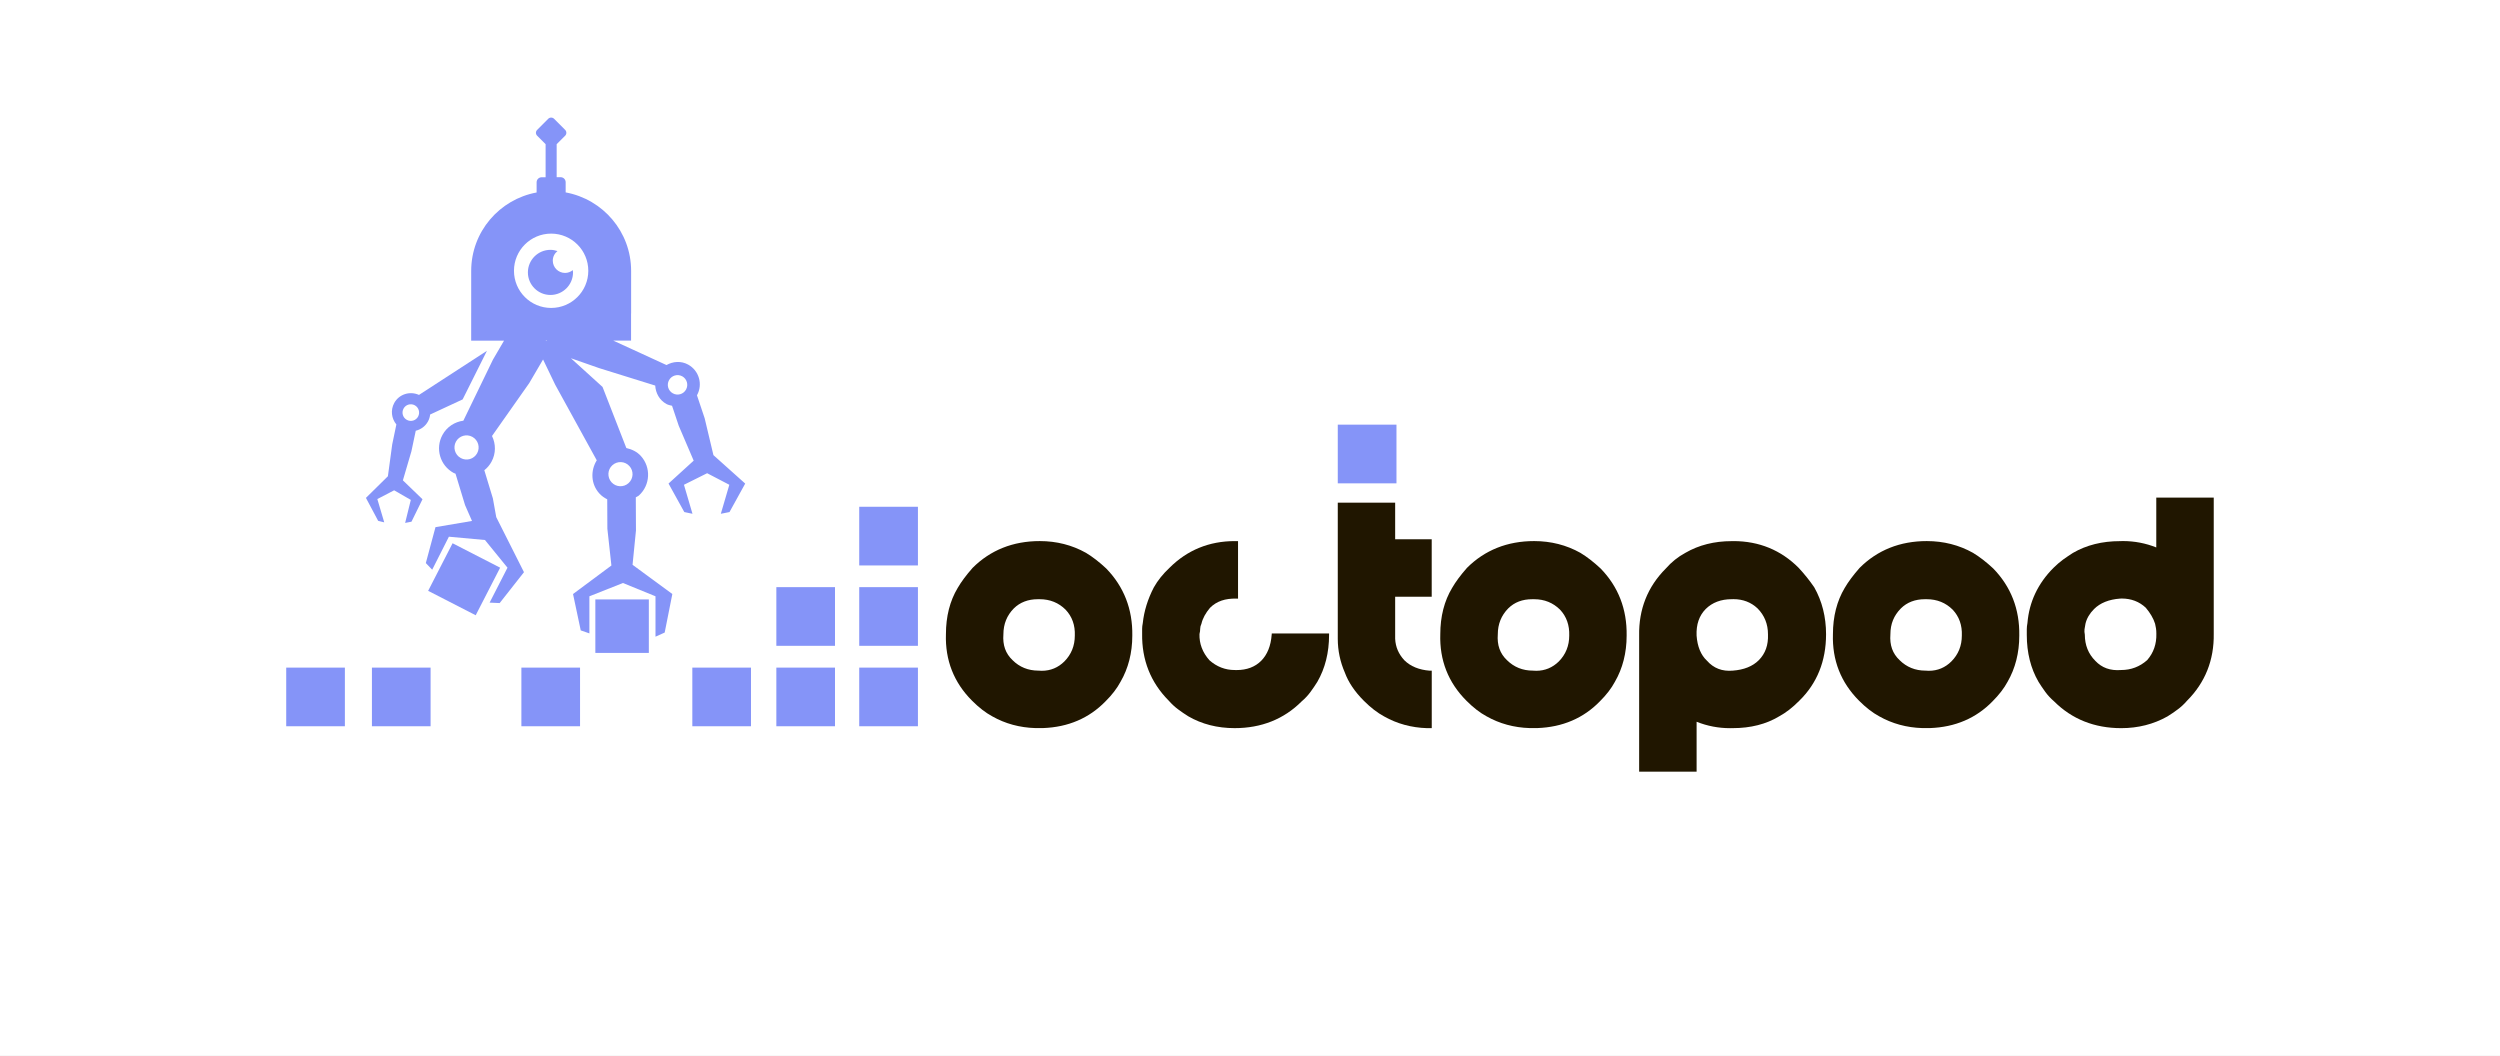
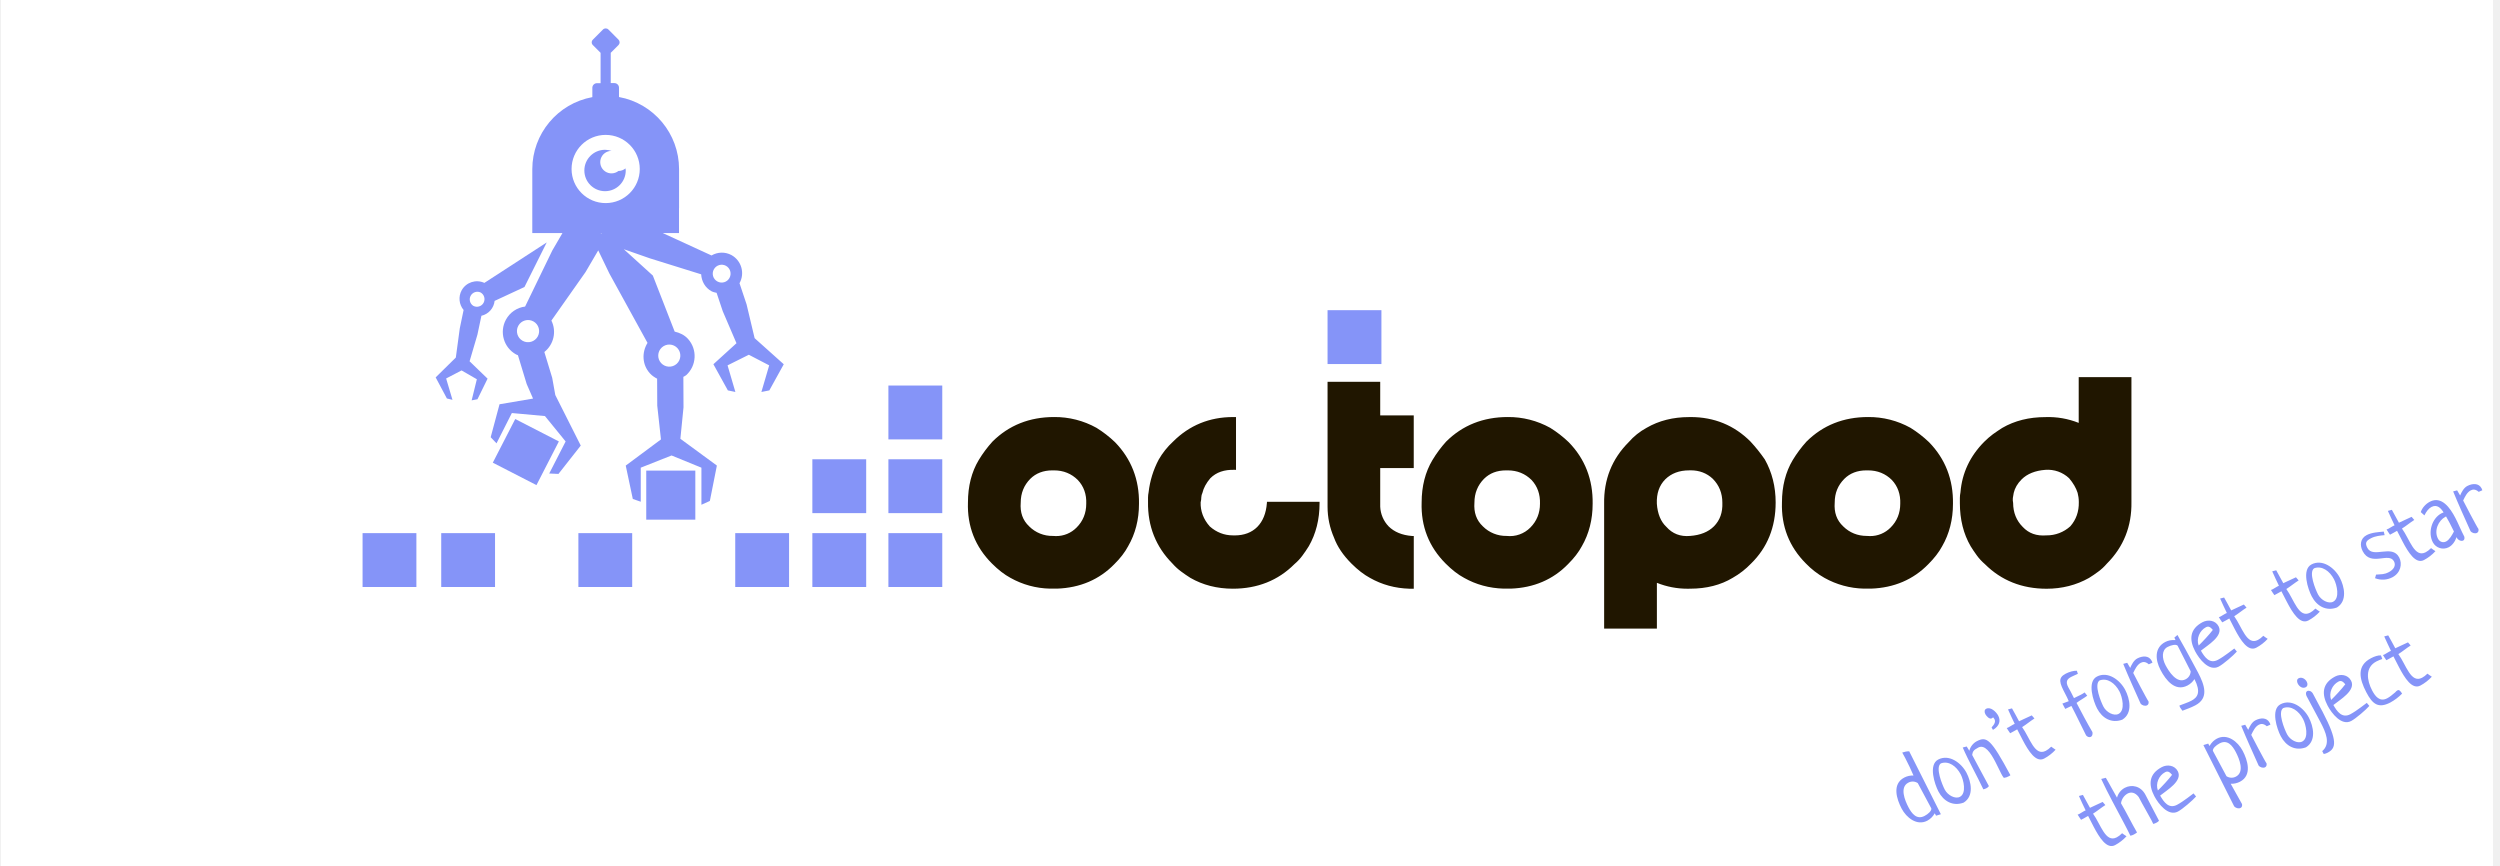
- <svg xmlns="http://www.w3.org/2000/svg" enable-background="new -4.029 0.071 127.559 53.858" height="53.858" viewBox="-4.029 .071 127.559 53.858" width="127.559">
-   <path d="m-4.03.071h127.559v53.858h-127.559z" fill="#fff" />
-   <g fill="#8594f8">
-     <path d="m17.184 22.049c.257-.063.487-.224.624-.474.062-.113.096-.232.11-.354l1.659-.771 1.239-2.479-3.467 2.25c-.463-.209-1.015-.041-1.263.412-.198.363-.14.794.109 1.095l-.213 1.025-.219 1.618-1.121 1.104.624 1.172.31.076-.352-1.188.858-.447.85.49-.289 1.174.323-.062.562-1.145-1-.965.435-1.483zm-.455-.555c-.205-.111-.28-.37-.168-.575.111-.206.368-.28.574-.169.206.114.28.371.169.577-.112.205-.369.281-.575.167z" />
-     <path d="m32.373 23.294-.447-1.879-.394-1.177c.002-.003.004-.004.005-.006.305-.557.1-1.254-.456-1.559-.36-.198-.771-.163-1.104.024l-2.715-1.247h.908v-1.383h.003s0-1.656 0-2.174c0-2.001-1.441-3.656-3.34-4.005v-.519c0-.142-.114-.257-.256-.257h-.203v-1.684l.432-.431c.083-.083.083-.218 0-.3l-.563-.564c-.082-.083-.217-.083-.301 0l-.562.564c-.085.082-.085.217 0 .3l.43.431v1.687h-.201c-.143 0-.258.115-.258.257v.52c-1.897.35-3.338 2.005-3.338 4.004v2.15h-.001v1.406h1.677l-.566.969-1.51 3.115c-.436.058-.841.311-1.066.727-.378.691-.124 1.56.567 1.937.032.018.065.027.099.041l.486 1.6.355.811-1.863.316-.493 1.832.325.34.852-1.684 1.84.168 1.15 1.412-.912 1.783.513.023 1.24-1.576-1.415-2.809-.172-.957-.436-1.436c.146-.115.271-.26.366-.434.231-.423.224-.91.026-1.313l1.899-2.698.706-1.206.617 1.283 2.123 3.862c-.326.525-.303 1.215.135 1.695.116.129.255.219.399.295l.007 1.5.206 1.877-1.958 1.455.393 1.855.442.154v-1.893l1.713-.678 1.66.678v2.061l.469-.211.39-1.967-2.03-1.49.174-1.748-.008-1.695c.052-.035.111-.051.159-.094.583-.529.627-1.432.099-2.016-.203-.224-.467-.342-.741-.405l-1.214-3.117-1.614-1.464 1.442.504 2.86.89c.022.382.215.746.575.942.091.05.188.065.283.089l.341 1.018.763 1.782-1.283 1.168.804 1.455.418.088-.435-1.48 1.183-.59 1.132.59-.434 1.48.443-.088.801-1.453zm-12.056-.097c-.164.299-.537.409-.836.245-.299-.163-.409-.538-.246-.837.164-.298.538-.408.837-.244s.408.538.245.836zm6.899.612c.252-.229.642-.211.87.043.229.25.21.639-.043.869-.253.229-.642.209-.87-.043-.227-.252-.209-.643.043-.869zm-3.372-6.335-.038-.022h.086zm.248-1.691c-1.048 0-1.896-.849-1.896-1.896s.849-1.896 1.896-1.896 1.896.849 1.896 1.896-.849 1.896-1.896 1.896zm6.885 4.161c-.132.243-.433.33-.672.198-.243-.131-.33-.433-.198-.673.131-.24.432-.329.674-.198.24.133.326.433.196.673z" />
-     <path d="m24.802 13.997c-.345 0-.626-.281-.626-.627 0-.199.095-.374.239-.489-.113-.037-.231-.062-.358-.062-.636 0-1.151.516-1.151 1.151s.516 1.151 1.151 1.151 1.152-.516 1.152-1.151c0-.04-.008-.078-.012-.117-.106.088-.243.144-.395.144z" />
-     <path d="m10.575 34.135h2.993v2.992h-2.993z" />
-     <path d="m35.583 34.135h2.993v2.992h-2.993z" />
-     <path d="m31.296 34.135h2.993v2.992h-2.993z" />
-     <path d="m39.812 34.135h2.995v2.992h-2.995z" />
-     <path d="m35.583 30.029h2.993v2.994h-2.993z" />
-     <path d="m39.812 30.029h2.995v2.994h-2.995z" />
-     <path d="m39.812 25.928h2.995v2.994h-2.995z" />
-     <path d="m22.574 34.135h2.993v2.992h-2.993z" />
-     <path d="m18.287 28.261h2.728v2.729h-2.728z" transform="matrix(-.8895 -.4569 .4569 -.8895 23.5969 64.9572)" />
-     <path d="m26.348 30.656h2.729v2.729h-2.729z" />
-     <path d="m14.948 34.135h2.993v2.992h-2.993z" />
+ <svg xmlns="http://www.w3.org/2000/svg" width="139" height="48.096" viewBox="-5.553 0 139 48.096">
+   <path fill="#FFF" d="M-5.5-.183h138.559v48.549H-5.5V-.183z" />
+   <path fill="#8594F8" d="M21.214 17.557a.953.953 0 0 0 .734-.828l1.659-.771 1.238-2.479-3.467 2.25a.976.976 0 0 0-1.263.412.98.98 0 0 0 .108 1.095l-.213 1.025-.219 1.618-1.121 1.104.624 1.172.311.076-.353-1.188.858-.447.85.49-.289 1.174.323-.062.562-1.145-1-.965.436-1.483.222-1.048zm-.455-.554a.425.425 0 0 1 .406-.744c.206.114.28.371.169.577a.423.423 0 0 1-.575.167z" />
+   <path fill="#8594F8" d="M36.404 18.802l-.447-1.879-.394-1.178.005-.006c.305-.557.1-1.254-.456-1.559a1.127 1.127 0 0 0-1.104.024l-2.715-1.247h.907v-1.384h.003V9.399a4.074 4.074 0 0 0-3.34-4.005v-.516a.256.256 0 0 0-.256-.258h-.203V2.936l.432-.431a.212.212 0 0 0 0-.3l-.562-.564a.214.214 0 0 0-.302 0l-.562.565a.208.208 0 0 0 0 .3l.43.431v1.688h-.201a.257.257 0 0 0-.258.257V5.4a4.077 4.077 0 0 0-3.338 4.004v2.15h-.001v1.406h1.677l-.565.969-1.511 3.115a1.412 1.412 0 0 0-1.065.727 1.43 1.43 0 0 0 .566 1.938c.032.018.065.026.1.041l.486 1.6.354.811-1.863.316-.492 1.832.324.34.853-1.684 1.84.168 1.15 1.412-.912 1.782.513.023 1.24-1.576-1.415-2.809-.172-.957-.437-1.437a1.425 1.425 0 0 0 .392-1.747l1.898-2.697.706-1.206.617 1.282 2.123 3.862c-.326.525-.303 1.215.135 1.695.116.129.255.219.399.295l.007 1.5.206 1.877-1.958 1.455.393 1.855.442.154v-1.893l1.713-.679 1.66.679v2.061l.469-.211.39-1.967-2.029-1.49.174-1.748-.008-1.695c.052-.034.11-.051.158-.094a1.43 1.43 0 0 0 .1-2.016c-.203-.225-.467-.342-.741-.405l-1.214-3.117-1.614-1.464 1.442.504 2.859.891c.022.382.216.746.575.941.091.05.188.065.283.089l.341 1.019.764 1.782-1.283 1.168.804 1.455.418.088-.435-1.48 1.183-.59 1.132.59-.434 1.48.442-.088.802-1.453-1.62-1.451zm-12.057-.096a.617.617 0 1 1-.245-.837c.3.164.408.538.245.837zm6.899.611a.614.614 0 0 1 .87.043.615.615 0 1 1-.87-.043zm-3.372-6.335l-.038-.021h.086l-.048.021zm.248-1.69a1.896 1.896 0 1 1 0-3.792 1.896 1.896 0 0 1 0 3.792zm6.885 4.16a.493.493 0 0 1-.672.198.493.493 0 0 1-.198-.673.498.498 0 0 1 .674-.198c.24.133.326.434.196.673z" />
+   <path fill="#8594F8" d="M28.832 9.506a.625.625 0 1 1-.387-1.116 1.14 1.14 0 0 0-.358-.062 1.151 1.151 0 1 0 1.152 1.151c0-.04-.008-.078-.013-.117a.615.615 0 0 1-.394.144zM14.606 29.644h2.992v2.992h-2.992v-2.992zm25.008 0h2.993v2.992h-2.993v-2.992zm-4.288 0h2.993v2.992h-2.993v-2.992zm8.516 0h2.995v2.992h-2.995v-2.992zm-4.228-4.107h2.993v2.994h-2.993v-2.994zm4.228 0h2.995v2.994h-2.995v-2.994zm0-4.101h2.995v2.994h-2.995v-2.994zm-17.237 8.208h2.992v2.992h-2.992v-2.992zm-2.331-2.672l-2.427-1.247 1.247-2.427 2.426 1.246-1.246 2.428zm6.104-.807h2.729v2.729h-2.729v-2.729zm-11.399 3.479h2.992v2.992h-2.992v-2.992z" />
+   <path fill="#201600" d="M55.412 23.787a4.766 4.766 0 0 0-2.358-.6c-1.363 0-2.517.459-3.427 1.367a6.587 6.587 0 0 0-.762 1.024c-.397.66-.6 1.455-.6 2.358-.044 1.326.404 2.467 1.333 3.395.347.348.692.615 1.029.797a4.68 4.68 0 0 0 2.196.6h.396c1.28-.045 2.354-.504 3.189-1.365.328-.322.586-.662.765-.996.398-.686.602-1.479.602-2.355.021-1.349-.43-2.499-1.334-3.428a6.204 6.204 0 0 0-1.029-.797zm-.57 4.222c0 .52-.18.965-.533 1.318a1.583 1.583 0 0 1-1.151.479c-.054 0-.108-.002-.171-.008a1.81 1.81 0 0 1-1.319-.533c-.358-.338-.512-.77-.469-1.32 0-.521.179-.965.532-1.322.314-.312.728-.47 1.224-.47h.1c.52 0 .965.183 1.317.533.332.351.492.798.47 1.323zm10.044-.037c-.043.564-.224 1.012-.536 1.326-.312.311-.732.471-1.254.471-.03 0-.062 0-.099-.002-.479 0-.914-.168-1.286-.498-.354-.396-.523-.854-.508-1.338.023-.094.037-.189.037-.283a.6.6 0 0 1 .062-.245c.062-.27.212-.545.438-.812.336-.336.775-.484 1.351-.469l.078.002V23.19l-.166-.002c-1.305 0-2.427.459-3.331 1.363a4.183 4.183 0 0 0-.8 1 5.128 5.128 0 0 0-.563 1.819 1.53 1.53 0 0 0-.032.291v.246c-.022 1.346.435 2.494 1.357 3.424.159.18.323.328.487.447.157.119.329.234.513.352.688.396 1.479.602 2.362.602 1.362 0 2.516-.459 3.417-1.363.178-.15.328-.314.453-.484.123-.166.24-.34.35-.516.396-.686.599-1.488.599-2.393V27.9h-2.924l-.005.072zm6.306-6.745h-2.933v6.946c0 .598.123 1.18.362 1.727.178.486.502.971.968 1.436.352.352.698.617 1.032.797.66.375 1.396.576 2.194.6h.238V29.8h-.103c-.547-.043-.981-.223-1.293-.531a1.682 1.682 0 0 1-.47-1.096v-2.148h1.864v-2.93h-1.864v-1.867l.005-.001zm9.446 2.56a4.772 4.772 0 0 0-2.359-.6c-1.365 0-2.518.459-3.428 1.367a6.572 6.572 0 0 0-.759 1.024c-.397.662-.602 1.457-.602 2.36-.043 1.324.405 2.465 1.332 3.393.348.35.693.617 1.028.797.663.375 1.4.576 2.197.6h.396c1.279-.045 2.354-.504 3.189-1.365.333-.33.59-.666.767-.996.396-.686.599-1.479.599-2.355.021-1.346-.424-2.499-1.332-3.428a6.24 6.24 0 0 0-1.028-.797zm-.568 4.222c0 .518-.18.963-.531 1.318a1.598 1.598 0 0 1-1.324.471 1.82 1.82 0 0 1-1.321-.533c-.357-.338-.511-.771-.469-1.32 0-.52.181-.965.532-1.322.32-.316.722-.47 1.227-.47h.099c.521 0 .965.183 1.318.533.329.351.486.798.469 1.323zm11.707-3.456c-.902-.906-2.023-1.365-3.328-1.365l-.093.002c-.881 0-1.676.199-2.358.596a3.568 3.568 0 0 0-1 .802c-.928.928-1.385 2.08-1.361 3.423v6.941h2.933v-2.547a4.54 4.54 0 0 0 1.703.328l.149-.002c.902 0 1.699-.203 2.357-.6a4.455 4.455 0 0 0 1.029-.799c.905-.885 1.365-2.023 1.365-3.393 0-.88-.201-1.685-.604-2.397a8.91 8.91 0 0 0-.792-.989zm-1.567 3.394c.021.549-.135.982-.471 1.32-.312.311-.756.49-1.324.531-.539.049-.981-.123-1.317-.504-.312-.289-.491-.727-.53-1.287-.022-.572.132-1.015.466-1.355.336-.332.781-.5 1.328-.5l.09-.002c.479 0 .894.158 1.226.471.354.358.532.802.532 1.326zm10.461-4.16a4.766 4.766 0 0 0-2.358-.6c-1.363 0-2.517.459-3.427 1.367a6.714 6.714 0 0 0-.762 1.024c-.397.664-.6 1.46-.6 2.358-.043 1.326.403 2.465 1.332 3.395a4.5 4.5 0 0 0 1.028.797 4.702 4.702 0 0 0 2.195.6h.399c1.278-.045 2.354-.504 3.189-1.365.328-.328.588-.664.766-.996.396-.686.599-1.479.599-2.355.022-1.346-.425-2.499-1.332-3.428a6.29 6.29 0 0 0-1.029-.797zm-.57 4.222c0 .52-.181.967-.533 1.318a1.581 1.581 0 0 1-1.15.479c-.053 0-.107-.002-.17-.008-.521 0-.965-.182-1.32-.533-.358-.336-.514-.77-.471-1.32 0-.529.176-.959.535-1.322.313-.312.726-.47 1.224-.47h.099c.521 0 .968.183 1.319.533.33.351.488.798.467 1.323zm9.922-7.041v2.545a4.546 4.546 0 0 0-1.855-.322c-.9 0-1.707.199-2.396.601-.161.104-.33.215-.515.348a4.533 4.533 0 0 0-.48.416c-.796.797-1.242 1.748-1.328 2.818a1.628 1.628 0 0 0-.033.31v.295c0 .902.201 1.709.6 2.393.104.17.217.338.349.518.121.166.272.33.446.479.908.906 2.06 1.365 3.425 1.365.858 0 1.652-.201 2.359-.6.181-.111.354-.23.514-.35.166-.121.331-.271.481-.447.928-.928 1.387-2.08 1.365-3.424V20.97l-2.932-.002zm-.467 8.295a1.943 1.943 0 0 1-1.33.504c-.548.043-.978-.111-1.314-.469-.354-.355-.533-.799-.535-1.336a.863.863 0 0 1-.016-.271 4.32 4.32 0 0 1 .049-.286c.062-.268.209-.521.438-.75.312-.312.762-.491 1.324-.532a1.733 1.733 0 0 1 1.316.465c.229.27.391.547.475.817.017.073.035.159.047.239s.019.17.019.27c.011.525-.147.978-.473 1.349z" />
+   <path fill="#8594F8" d="M68.259 17.246h2.995v2.995h-2.995v-2.995z" />
+   <g>
+     <path fill="#8594F8" d="M102.093 45.353a1.568 1.568 0 0 0-.075-.133 1.04 1.04 0 0 1-.411.41c-.576.301-1.162-.161-1.433-.679-.267-.509-.548-1.354.15-1.718.158-.083.344-.124.514-.114-.127-.3-.291-.646-.455-.961-.059-.112-.115-.221-.172-.316.129-.04.232-.07.387-.071l1.761 3.5-.266.082zm-1.018-1.813a.507.507 0 0 0-.528-.023c-.49.257-.188.988.01 1.366.182.347.458.712.895.483.202-.105.396-.282.378-.416l-.755-1.41zm1.137-1.31c.604-.315 1.28.178 1.575.741.252.482.432 1.289-.162 1.655-.596.22-1.117-.075-1.402-.62-.209-.399-.569-1.485-.011-1.776zm.364 1.673c.167.319.585.536.841.402.383-.2.206-.944.046-1.25-.238-.456-.673-.772-1.104-.61-.322.22.074 1.182.217 1.458zm2.454-.195a.362.362 0 0 1-.139.119.826.826 0 0 1-.17.061c-.333-.716-.835-1.599-1.146-2.326l.221-.058.145.239a.843.843 0 0 1 .405-.526c.56-.293.786-.154 1.88 1.885-.022.022-.059.041-.095.061a.719.719 0 0 1-.27.087 1.165 1.165 0 0 1-.141-.224c-.094-.18-.209-.435-.337-.678-.256-.491-.581-.97-.938-.787-.297.155-.31.23-.345.415l.93 1.732zm.149-3.264c.169-.181.232-.322.159-.462-.017-.032-.044-.063-.071-.096-.029.021-.054.041-.081.055-.126.066-.3-.132-.354-.234-.062-.121-.054-.247.045-.299.249-.13.561.171.674.388.137.262.083.564-.296.786l-.076-.138zm2.383-.496c-.232.146-.451.333-.685.479.432.594.693 1.645 1.319 1.317.099-.052.193-.125.299-.23.073.053.124.095.243.17a2.398 2.398 0 0 1-.637.493c-.459.24-.87-.416-1.191-1.029-.115-.22-.22-.429-.307-.596-.076.051-.312.17-.391.216-.079-.119-.138-.198-.191-.29a.35.35 0 0 0 .104-.042c.08-.042.164-.103.253-.149.032-.017.065-.029.088-.041-.119-.248-.264-.55-.373-.803l.221-.058c.133.229.264.48.393.718.239-.103.467-.228.706-.328l.149.173zm2.936-1.266c-.182.137-.416.26-.595.398.266.508.591 1.13.884 1.625.024.137-.02.228-.087.264-.076.039-.188.012-.265-.08-.17-.324-.516-1.062-.817-1.638l-.344.164c-.027-.043-.051-.089-.159-.296.097-.033.256-.101.354-.133-.059-.147-.13-.281-.196-.409-.312-.599-.427-.883.028-1.121.198-.104.453-.173.619-.163l.056.172c-.129.062-.262.113-.369.17-.212.11-.334.25-.167.57.066.126.106.19.139.253.045.086.085.163.181.357.135-.07.266-.126.384-.188.075-.04.143-.079.209-.127l.145.182zm.536-1.064c.604-.315 1.28.178 1.575.741.252.482.433 1.288-.162 1.655-.596.22-1.116-.076-1.401-.62-.209-.4-.57-1.485-.012-1.776zm.365 1.673c.167.319.585.536.842.401.382-.199.206-.944.046-1.25-.238-.455-.673-.771-1.104-.61-.322.221.072 1.184.216 1.459zm2.521-2.355c-.167-.148-.313-.152-.439-.087-.208.108-.316.339-.427.567-.003.006.791 1.525.852 1.584.021.116-.02.184-.082.216-.104.055-.269.013-.359-.095-.31-.691-.682-1.512-.967-2.21l.222-.06.166.285c.074-.176.202-.427.396-.528.293-.152.641-.167.796.13.016.031.035.067.045.107l-.203.091zm1.594-1.632c.031.06.068.13.113.205.176.314.437.769.685 1.242.105.202.229.419.342.635.367.702.626 1.428-.152 1.834-.225.118-.472.207-.711.297-.058-.089-.098-.12-.128-.179-.014-.027-.033-.063-.04-.11.231-.093.47-.166.663-.267.355-.187.544-.474.173-1.203a1.03 1.03 0 0 1-.387.356c-.685.357-1.198-.286-1.499-.862-.302-.576-.345-1.241.264-1.559.152-.08.343-.122.57-.104a2.458 2.458 0 0 0-.066-.137l.173-.148zm.007.594c-.1-.091-.355-.032-.557.073-.335.175-.316.623-.114 1.012.179.341.62 1.046 1.116.786a.51.51 0 0 0 .282-.445l-.727-1.426zm3.295.329c-.186.214-.75.702-1.013.839-.536.28-1.082-.425-1.308-.857-.335-.64-.313-1.236.42-1.619.298-.155.709-.105.885.231.284.545-.613 1.054-.983 1.356.204.358.48.753.939.513.36-.188.861-.6.919-.634l.141.171zm-1.335-1.205c-.133-.153-.233-.228-.382-.149-.351.184-.548.63-.407 1.02.221-.213.6-.618.789-.871zm1.874-1.238c-.234.146-.451.333-.686.479.433.594.694 1.645 1.32 1.317.099-.052.193-.125.298-.23.073.054.124.096.244.17a2.377 2.377 0 0 1-.637.493c-.459.24-.872-.415-1.192-1.028-.115-.221-.219-.43-.306-.597-.076.051-.312.17-.392.216-.08-.118-.138-.197-.19-.29a.344.344 0 0 0 .104-.042c.081-.042.163-.102.254-.149.032-.017.064-.029.088-.041-.119-.248-.264-.55-.374-.802l.222-.059c.132.229.264.48.393.718.239-.102.467-.228.705-.328l.149.173zm2.897-1.513c-.233.145-.451.332-.685.478.431.595.693 1.645 1.318 1.317.1-.052.194-.124.299-.23.073.054.125.096.243.171a2.366 2.366 0 0 1-.637.493c-.459.239-.87-.416-1.19-1.029-.115-.221-.22-.43-.307-.596-.076.051-.312.169-.391.215-.08-.119-.138-.197-.192-.289.037-.007.067-.023.104-.042.081-.042.164-.104.254-.15.031-.017.065-.029.087-.041-.117-.248-.264-.549-.372-.802l.222-.059c.131.229.263.481.393.718.238-.102.466-.227.704-.328l.15.174zm.715-.89c.603-.315 1.28.179 1.574.741.252.482.433 1.289-.161 1.655-.597.22-1.116-.075-1.401-.62-.209-.4-.571-1.484-.012-1.776zm.364 1.673c.167.319.584.536.84.402.384-.2.206-.944.046-1.25-.237-.455-.673-.771-1.104-.61-.32.22.075 1.183.218 1.458zm3.701-3.3c-.247.021-.525.051-.754.17-.262.137-.356.251-.206.538.317.608 1.374-.224 1.77.532.185.355.085.854-.372 1.1a1.165 1.165 0 0 1-.971.054l.056-.2c.307-.028.439.004.713-.139.271-.142.405-.366.286-.596-.283-.541-1.28.314-1.74-.564-.171-.328-.142-.71.224-.9.288-.15.688-.166.947-.193l.047.198zm1.649-.844c-.232.145-.451.332-.684.477.431.595.693 1.646 1.318 1.318.1-.052.193-.124.299-.23.073.054.124.095.243.17a2.362 2.362 0 0 1-.637.493c-.459.24-.87-.416-1.19-1.029-.115-.22-.219-.43-.306-.596-.078.052-.313.17-.393.216-.079-.119-.138-.197-.191-.289a.382.382 0 0 0 .104-.043c.081-.041.164-.103.253-.149.032-.017.066-.029.088-.041-.117-.249-.264-.55-.372-.802l.222-.059c.131.229.263.48.392.717.239-.102.467-.227.705-.327l.149.174zm.361-.437c.073-.232.275-.459.506-.578.652-.341 1.132.354 1.414.895.181.348.323.709.502 1.051.025.112-.007.183-.065.213-.1.052-.278-.017-.347-.146-.008-.015-.017-.031-.019-.047-.082.248-.239.463-.441.568a.657.657 0 0 1-.881-.28c-.284-.544-.058-1.327.483-1.61.036-.018.073-.033.116-.049-.147-.24-.363-.465-.674-.303-.153.08-.284.247-.392.469l-.202-.183zm1.607.605c-.065-.125-.136-.248-.201-.363l-.037.019c-.394.212-.646.769-.411 1.219.101.193.299.233.452.153.188-.099.332-.364.434-.555-.076-.152-.155-.314-.237-.473zm1.615-1.731c-.168-.146-.313-.151-.44-.085-.207.108-.316.337-.426.566-.003.007.791 1.525.852 1.584.02.115-.02.184-.082.216-.104.055-.27.013-.359-.095-.311-.691-.682-1.512-.967-2.21l.221-.06.167.286c.074-.176.201-.426.396-.527.292-.154.64-.169.795.128a.444.444 0 0 1 .045.108l-.202.089zm-20.759 17.415c-.234.146-.451.332-.686.478.431.595.692 1.644 1.319 1.316.1-.052.193-.123.298-.229.074.053.125.095.245.169a2.401 2.401 0 0 1-.637.494c-.461.24-.872-.416-1.192-1.029-.115-.22-.219-.43-.306-.596-.076.051-.313.17-.392.216-.08-.119-.138-.198-.192-.29a.355.355 0 0 0 .104-.042c.082-.042.164-.104.254-.151.031-.016.065-.027.089-.04-.119-.248-.266-.549-.374-.802l.222-.059c.131.229.263.481.393.718.239-.102.466-.227.705-.328l.15.175zm.026-1.516c.196.321.429.777.622 1.103a.87.87 0 0 1 .436-.549c.379-.198.887-.103 1.144.389l.755 1.445a.439.439 0 0 1-.134.104.886.886 0 0 1-.186.073c-.038-.072-.07-.146-.107-.218-.201-.384-.431-.757-.703-1.279-.205-.271-.434-.289-.617-.193a.736.736 0 0 0-.366.54c.303.514.593 1.113.89 1.624-.051.037-.108.079-.172.112a.656.656 0 0 1-.197.069c-.105-.221-.226-.451-.348-.685-.416-.797-.9-1.657-1.274-2.472l.257-.063zm5.018 1.039c-.187.214-.751.702-1.012.839-.536.28-1.083-.426-1.309-.857-.334-.641-.313-1.235.421-1.619.297-.155.707-.104.883.231.285.545-.611 1.054-.981 1.356.204.357.479.753.939.513.359-.188.861-.6.918-.635l.141.172zm-1.335-1.205c-.132-.154-.233-.228-.382-.149-.352.184-.548.631-.407 1.02.222-.212.6-.618.789-.871zm2.008-1.736c.023.045.047.09.074.132.114-.197.258-.329.41-.409.577-.301 1.163.161 1.434.679.266.509.547 1.354-.151 1.718a1.025 1.025 0 0 1-.514.114c.207.374.415.753.629 1.129.021.113-.019.181-.082.214-.104.054-.268.014-.358-.094l-1.709-3.4.267-.083zm1.017 1.813a.512.512 0 0 0 .527.022c.49-.257.188-.987-.009-1.365-.183-.348-.459-.713-.896-.484-.202.105-.396.282-.378.416l.756 1.411zm2.242-2.778c-.168-.146-.313-.151-.44-.085-.206.107-.315.338-.425.566-.003.006.791 1.525.852 1.584.02.116-.02.184-.084.217-.103.054-.268.012-.357-.095-.311-.692-.682-1.513-.967-2.211l.221-.06.166.285c.075-.176.201-.426.396-.527.292-.153.64-.168.795.129a.407.407 0 0 1 .044.108l-.201.089zm.763-1.223c.604-.316 1.28.179 1.574.741.252.482.433 1.287-.16 1.654-.597.221-1.117-.074-1.402-.619-.209-.401-.57-1.484-.012-1.776zm.365 1.672c.167.318.584.536.842.402.382-.2.206-.945.046-1.251-.238-.455-.673-.771-1.104-.61-.322.22.072 1.184.216 1.459zm1.095-2.923c.063.121.049.248-.059.305-.171.09-.355-.032-.441-.198-.064-.122-.055-.247.045-.299.166-.088.368.025.455.192zm.858 3.857c.49-.412.19-1.062-.09-1.599-.19-.365-.391-.725-.785-1.471-.057-.142-.025-.233.042-.269.086-.044.228-.005.312.135.128.244.262.488.403.759.023.046.072.129.136.25.873 1.671.745 2.042.273 2.288a.622.622 0 0 1-.207.067l-.084-.16zm2.62-2.512c-.186.214-.751.703-1.012.839-.536.28-1.083-.425-1.309-.857-.335-.64-.312-1.235.421-1.619.297-.155.708-.105.884.231.285.545-.613 1.055-.983 1.356.204.358.479.753.94.513.359-.188.861-.6.918-.634l.141.171zm-1.336-1.205c-.132-.153-.232-.228-.382-.149-.351.184-.548.631-.406 1.021.221-.214.599-.619.788-.872zm2.057-1.406a2.477 2.477 0 0 0-.33.138c-.644.337-.524 1.06-.237 1.609.171.328.424.656.834.441.135-.07.282-.184.45-.333a.453.453 0 0 1 .13-.113c.072-.038.136-.002.255.182a2.744 2.744 0 0 1-.652.495c-.671.351-.996.09-1.339-.567-.396-.756-.543-1.476.263-1.896.189-.1.395-.167.55-.155l.076.199zm1.577-.75c-.233.146-.451.333-.685.479.432.594.693 1.643 1.318 1.315.1-.052.194-.123.3-.229.073.054.123.097.243.171a2.398 2.398 0 0 1-.637.493c-.459.24-.87-.416-1.191-1.029-.114-.221-.219-.429-.306-.596-.077.051-.312.169-.393.216-.079-.119-.138-.197-.19-.29a.344.344 0 0 0 .104-.042c.08-.042.162-.104.253-.15.031-.017.066-.029.088-.04-.118-.248-.264-.55-.374-.802l.222-.059c.133.229.265.48.393.718.24-.103.468-.228.706-.329l.149.174z" />
  </g>
-   <path d="m51.382 28.279c-.709-.398-1.502-.6-2.358-.6-1.364 0-2.517.459-3.427 1.367-.326.369-.583.715-.762 1.025-.397.66-.599 1.455-.599 2.357-.044 1.326.404 2.467 1.333 3.395.346.348.692.615 1.029.797.661.375 1.398.576 2.196.6h.394.002c1.28-.045 2.353-.504 3.189-1.365.328-.324.586-.662.765-.996.398-.686.601-1.479.601-2.357.021-1.348-.429-2.498-1.334-3.428-.349-.326-.694-.594-1.029-.795zm-.57 4.221c0 .52-.18.965-.533 1.32-.316.314-.704.477-1.152.477-.054 0-.108-.002-.171-.008-.521 0-.966-.18-1.319-.533-.358-.338-.512-.768-.469-1.32 0-.521.179-.965.532-1.322.315-.311.728-.469 1.224-.469h.1c.519 0 .965.182 1.317.533.333.351.492.797.471 1.322z" fill="#201600" />
-   <path d="m60.856 32.463c-.043.566-.224 1.012-.536 1.326-.312.312-.733.471-1.254.471-.031 0-.063 0-.099-.002-.479 0-.914-.168-1.286-.498-.354-.396-.524-.854-.508-1.338.024-.094.037-.188.037-.283 0-.074.02-.15.063-.244.062-.27.212-.545.438-.812.336-.336.776-.484 1.351-.469l.078.002v-2.934l-.166-.002c-1.305 0-2.427.459-3.331 1.363-.332.311-.601.645-.8 1-.309.596-.499 1.211-.563 1.82-.023.109-.033.211-.033.291v.246c-.022 1.344.435 2.494 1.358 3.422.159.18.323.33.487.449.157.119.329.234.513.35.687.398 1.479.602 2.362.602 1.362 0 2.516-.459 3.417-1.363.178-.15.328-.314.453-.484.123-.166.24-.34.35-.516.396-.686.598-1.488.598-2.393v-.076h-2.923z" fill="#201600" />
-   <path d="m67.161 25.719h-2.932v6.945c0 .598.123 1.18.362 1.727.178.486.502.971.968 1.436.351.352.698.617 1.032.797.66.375 1.397.576 2.194.6h.239v-2.932h-.104c-.547-.043-.981-.223-1.293-.531-.295-.318-.449-.678-.47-1.096v-2.148h1.865v-2.93h-1.865v-1.867h.004z" fill="#201600" />
-   <path d="m76.608 28.279c-.71-.398-1.503-.6-2.36-.6-1.365 0-2.517.459-3.427 1.367-.328.371-.583.719-.759 1.025-.398.662-.602 1.457-.602 2.359-.043 1.324.405 2.465 1.332 3.393.348.35.694.617 1.029.797.663.375 1.4.576 2.197.6h.393.002c1.28-.045 2.354-.504 3.19-1.365.333-.33.59-.666.766-.996.397-.686.599-1.479.599-2.357.021-1.346-.424-2.498-1.332-3.428-.35-.326-.694-.594-1.028-.795zm-.569 4.221c0 .518-.179.963-.531 1.32-.319.314-.707.477-1.153.477-.054 0-.108-.002-.171-.008-.522 0-.965-.18-1.321-.533-.358-.338-.511-.77-.469-1.32 0-.52.18-.965.532-1.322.32-.316.722-.469 1.227-.469h.098c.521 0 .965.182 1.319.533.33.351.487.797.469 1.322z" fill="#201600" />
-   <path d="m87.746 29.045c-.902-.906-2.023-1.365-3.328-1.365l-.093.002c-.88 0-1.675.199-2.358.596-.379.203-.715.475-1 .801-.928.928-1.385 2.08-1.361 3.424v6.941h2.932v-2.547c.539.217 1.113.328 1.703.328.053 0 .104-.002.15-.002.902 0 1.699-.203 2.357-.6.336-.182.684-.447 1.03-.799.905-.883 1.365-2.023 1.365-3.391 0-.881-.201-1.686-.604-2.398-.242-.353-.509-.683-.793-.99zm-1.566 3.393c.021.549-.135.982-.471 1.32-.311.311-.756.49-1.324.531-.539.049-.981-.123-1.317-.504-.312-.289-.492-.725-.531-1.287-.022-.572.132-1.014.466-1.354.336-.332.781-.5 1.328-.5.028 0 .059-.002.09-.002.479 0 .894.158 1.226.471.355.358.533.801.533 1.325z" fill="#201600" />
-   <path d="m96.641 28.279c-.709-.398-1.502-.6-2.359-.6-1.363 0-2.516.459-3.426 1.367-.326.371-.584.717-.762 1.025-.397.664-.6 1.459-.6 2.357-.043 1.326.404 2.465 1.332 3.395.344.346.689.613 1.029.797.664.375 1.402.576 2.195.6h.396.002c1.279-.045 2.354-.504 3.19-1.365.328-.328.588-.664.766-.996.396-.686.598-1.479.598-2.357.023-1.346-.425-2.498-1.332-3.428-.352-.328-.697-.595-1.029-.795zm-.57 4.221c0 .521-.181.967-.534 1.32-.316.314-.701.477-1.15.477-.053 0-.107-.002-.17-.008-.521 0-.965-.18-1.32-.533-.359-.336-.514-.768-.471-1.32 0-.529.176-.959.535-1.322.314-.311.726-.469 1.224-.469h.098c.522 0 .968.182 1.32.533.331.351.489.797.468 1.322z" fill="#201600" />
-   <path d="m105.992 25.459v2.545c-.541-.217-1.113-.326-1.701-.326-.052 0-.104.002-.154.004-.9 0-1.707.199-2.396.6-.161.104-.33.215-.514.348-.161.119-.318.256-.481.416-.796.797-1.242 1.748-1.328 2.818-.021.107-.033.213-.033.311v.295c0 .902.201 1.709.6 2.393.104.168.216.336.348.516.121.166.273.33.447.48.908.906 2.059 1.365 3.424 1.365.859 0 1.653-.201 2.36-.6.18-.111.353-.23.513-.35.166-.121.331-.271.482-.447.928-.928 1.387-2.08 1.365-3.424v-6.943h-2.932zm-.466 8.295c-.378.336-.825.504-1.33.504-.548.043-.978-.111-1.315-.469-.354-.355-.533-.799-.535-1.336-.021-.104-.025-.191-.016-.271.012-.084.028-.182.049-.285.062-.268.209-.521.438-.75.312-.312.761-.492 1.324-.533.029-.002.062-.004.091-.004.481 0 .896.16 1.224.469.229.27.391.547.475.818.017.072.035.158.047.238s.018.17.018.27c.014.525-.144.978-.47 1.349z" fill="#201600" />
-   <path d="m64.229 21.738h2.995v2.995h-2.995z" fill="#8594f8" />
</svg>
